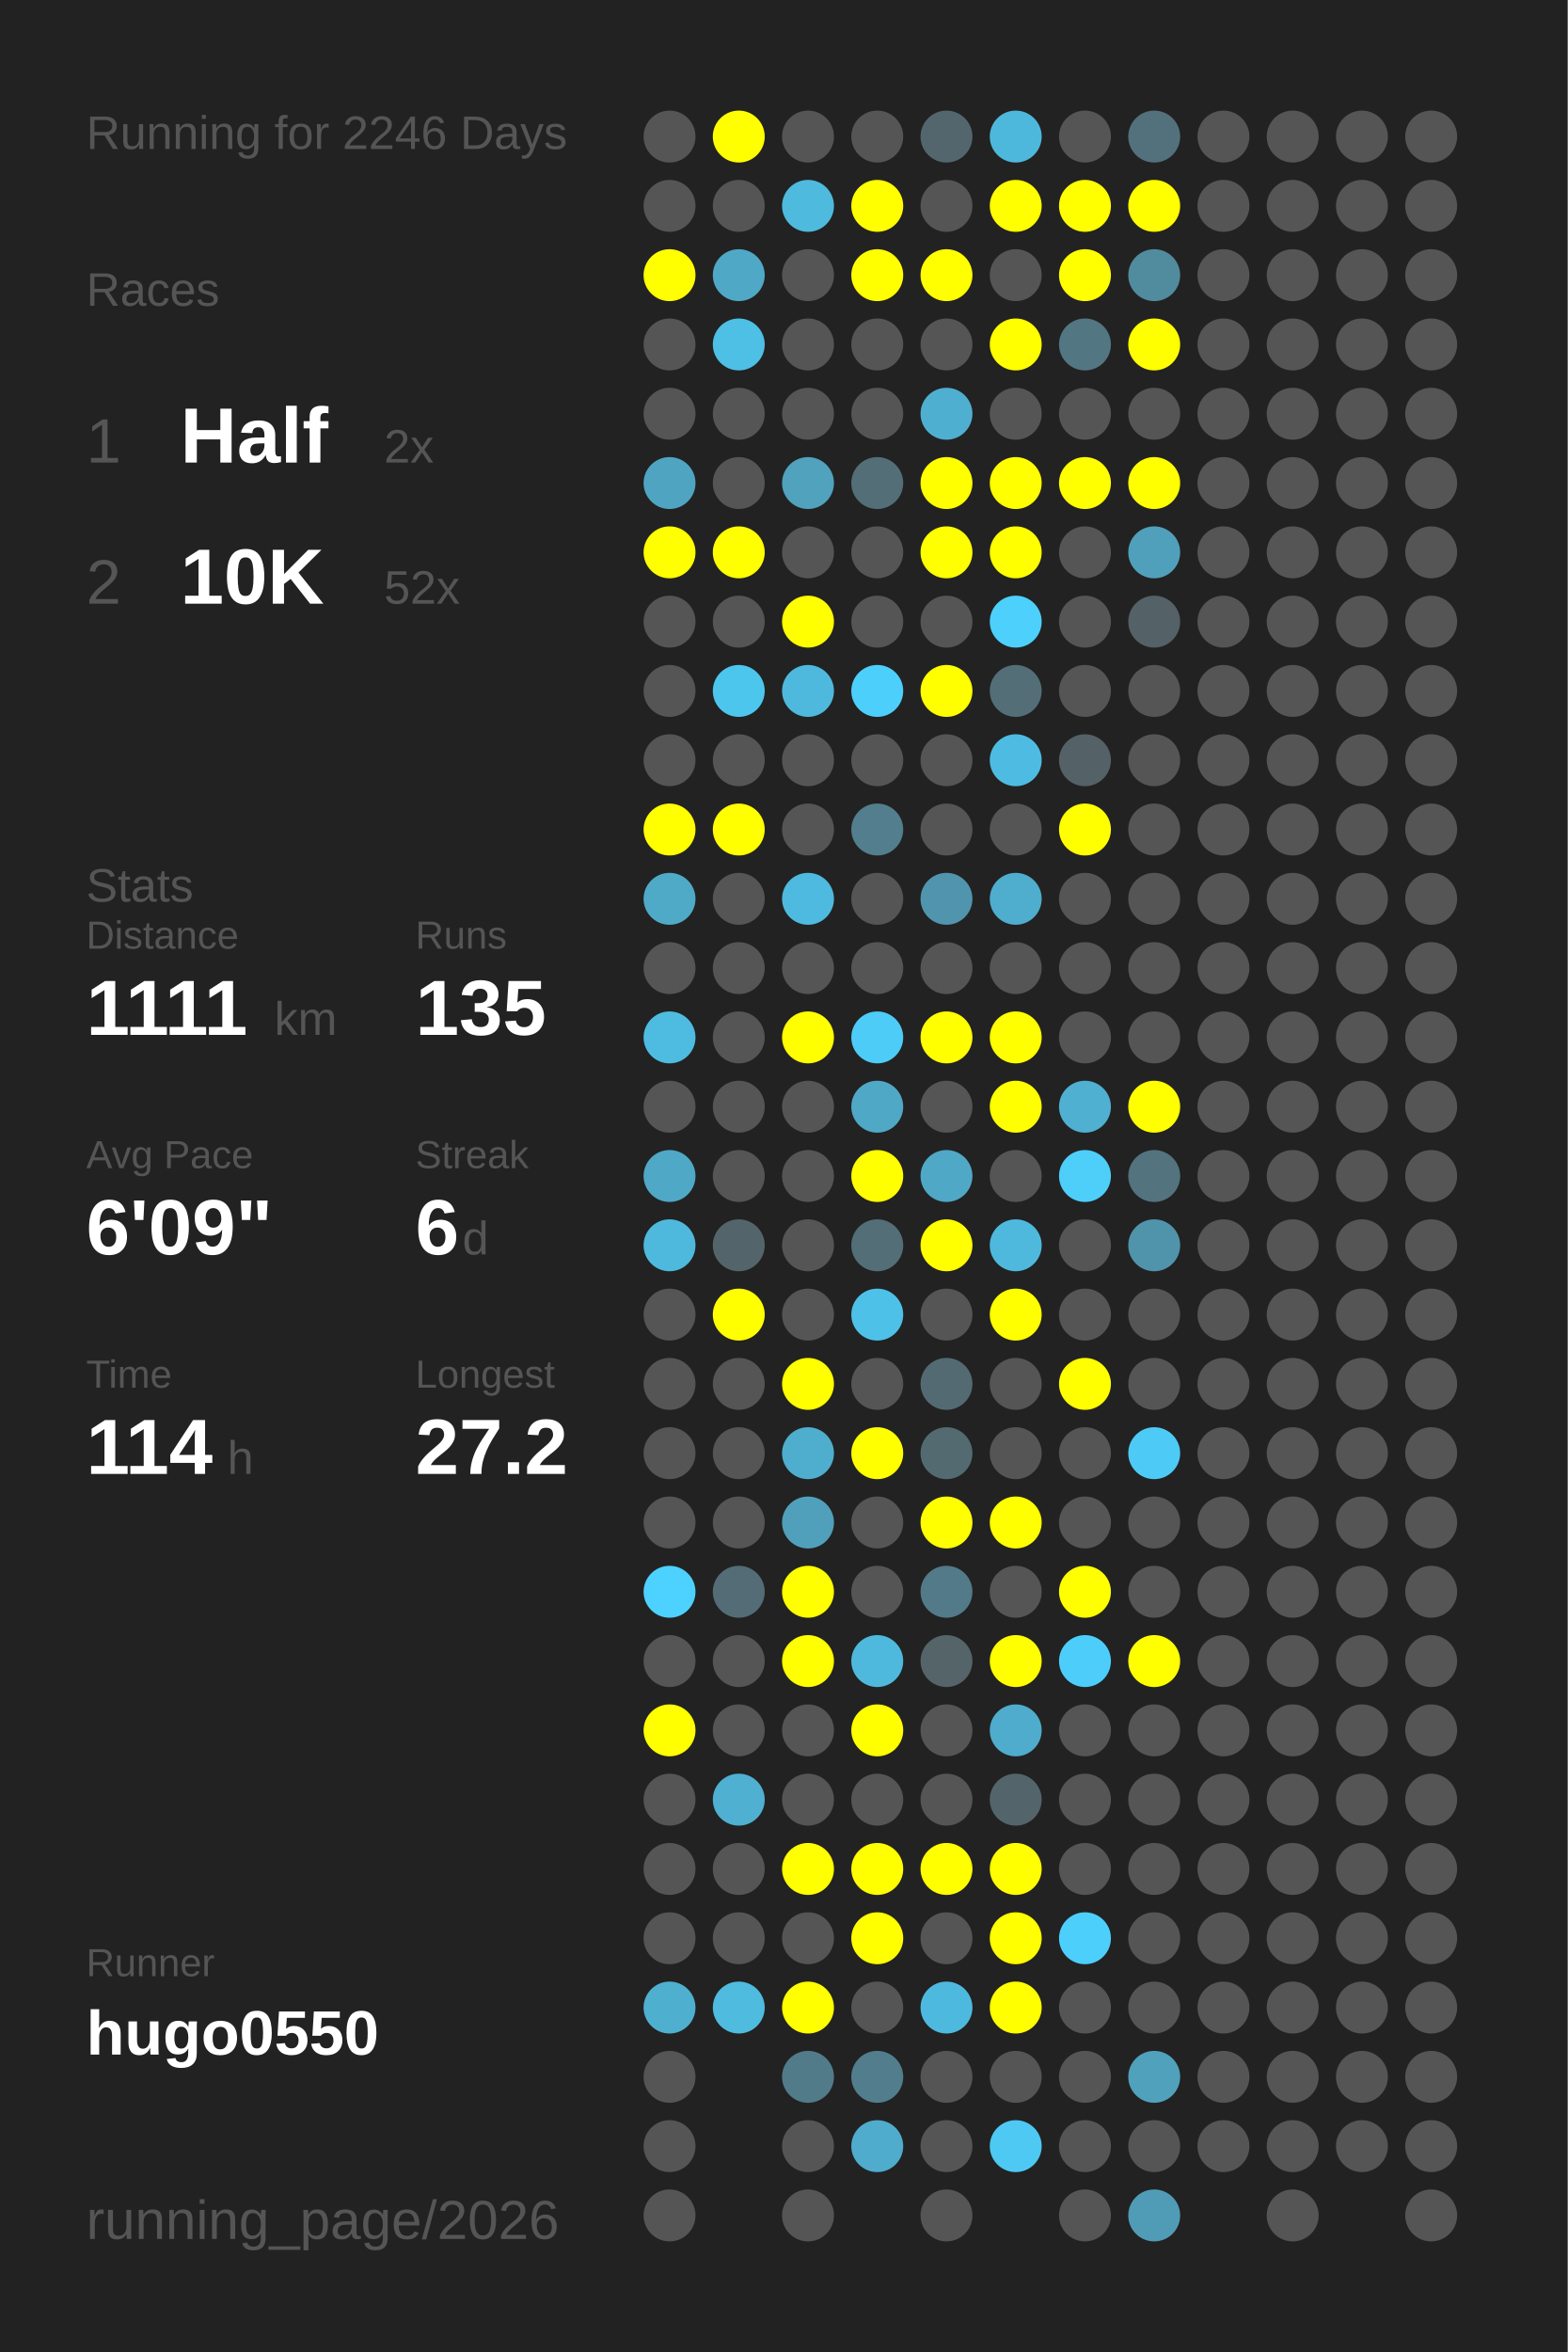
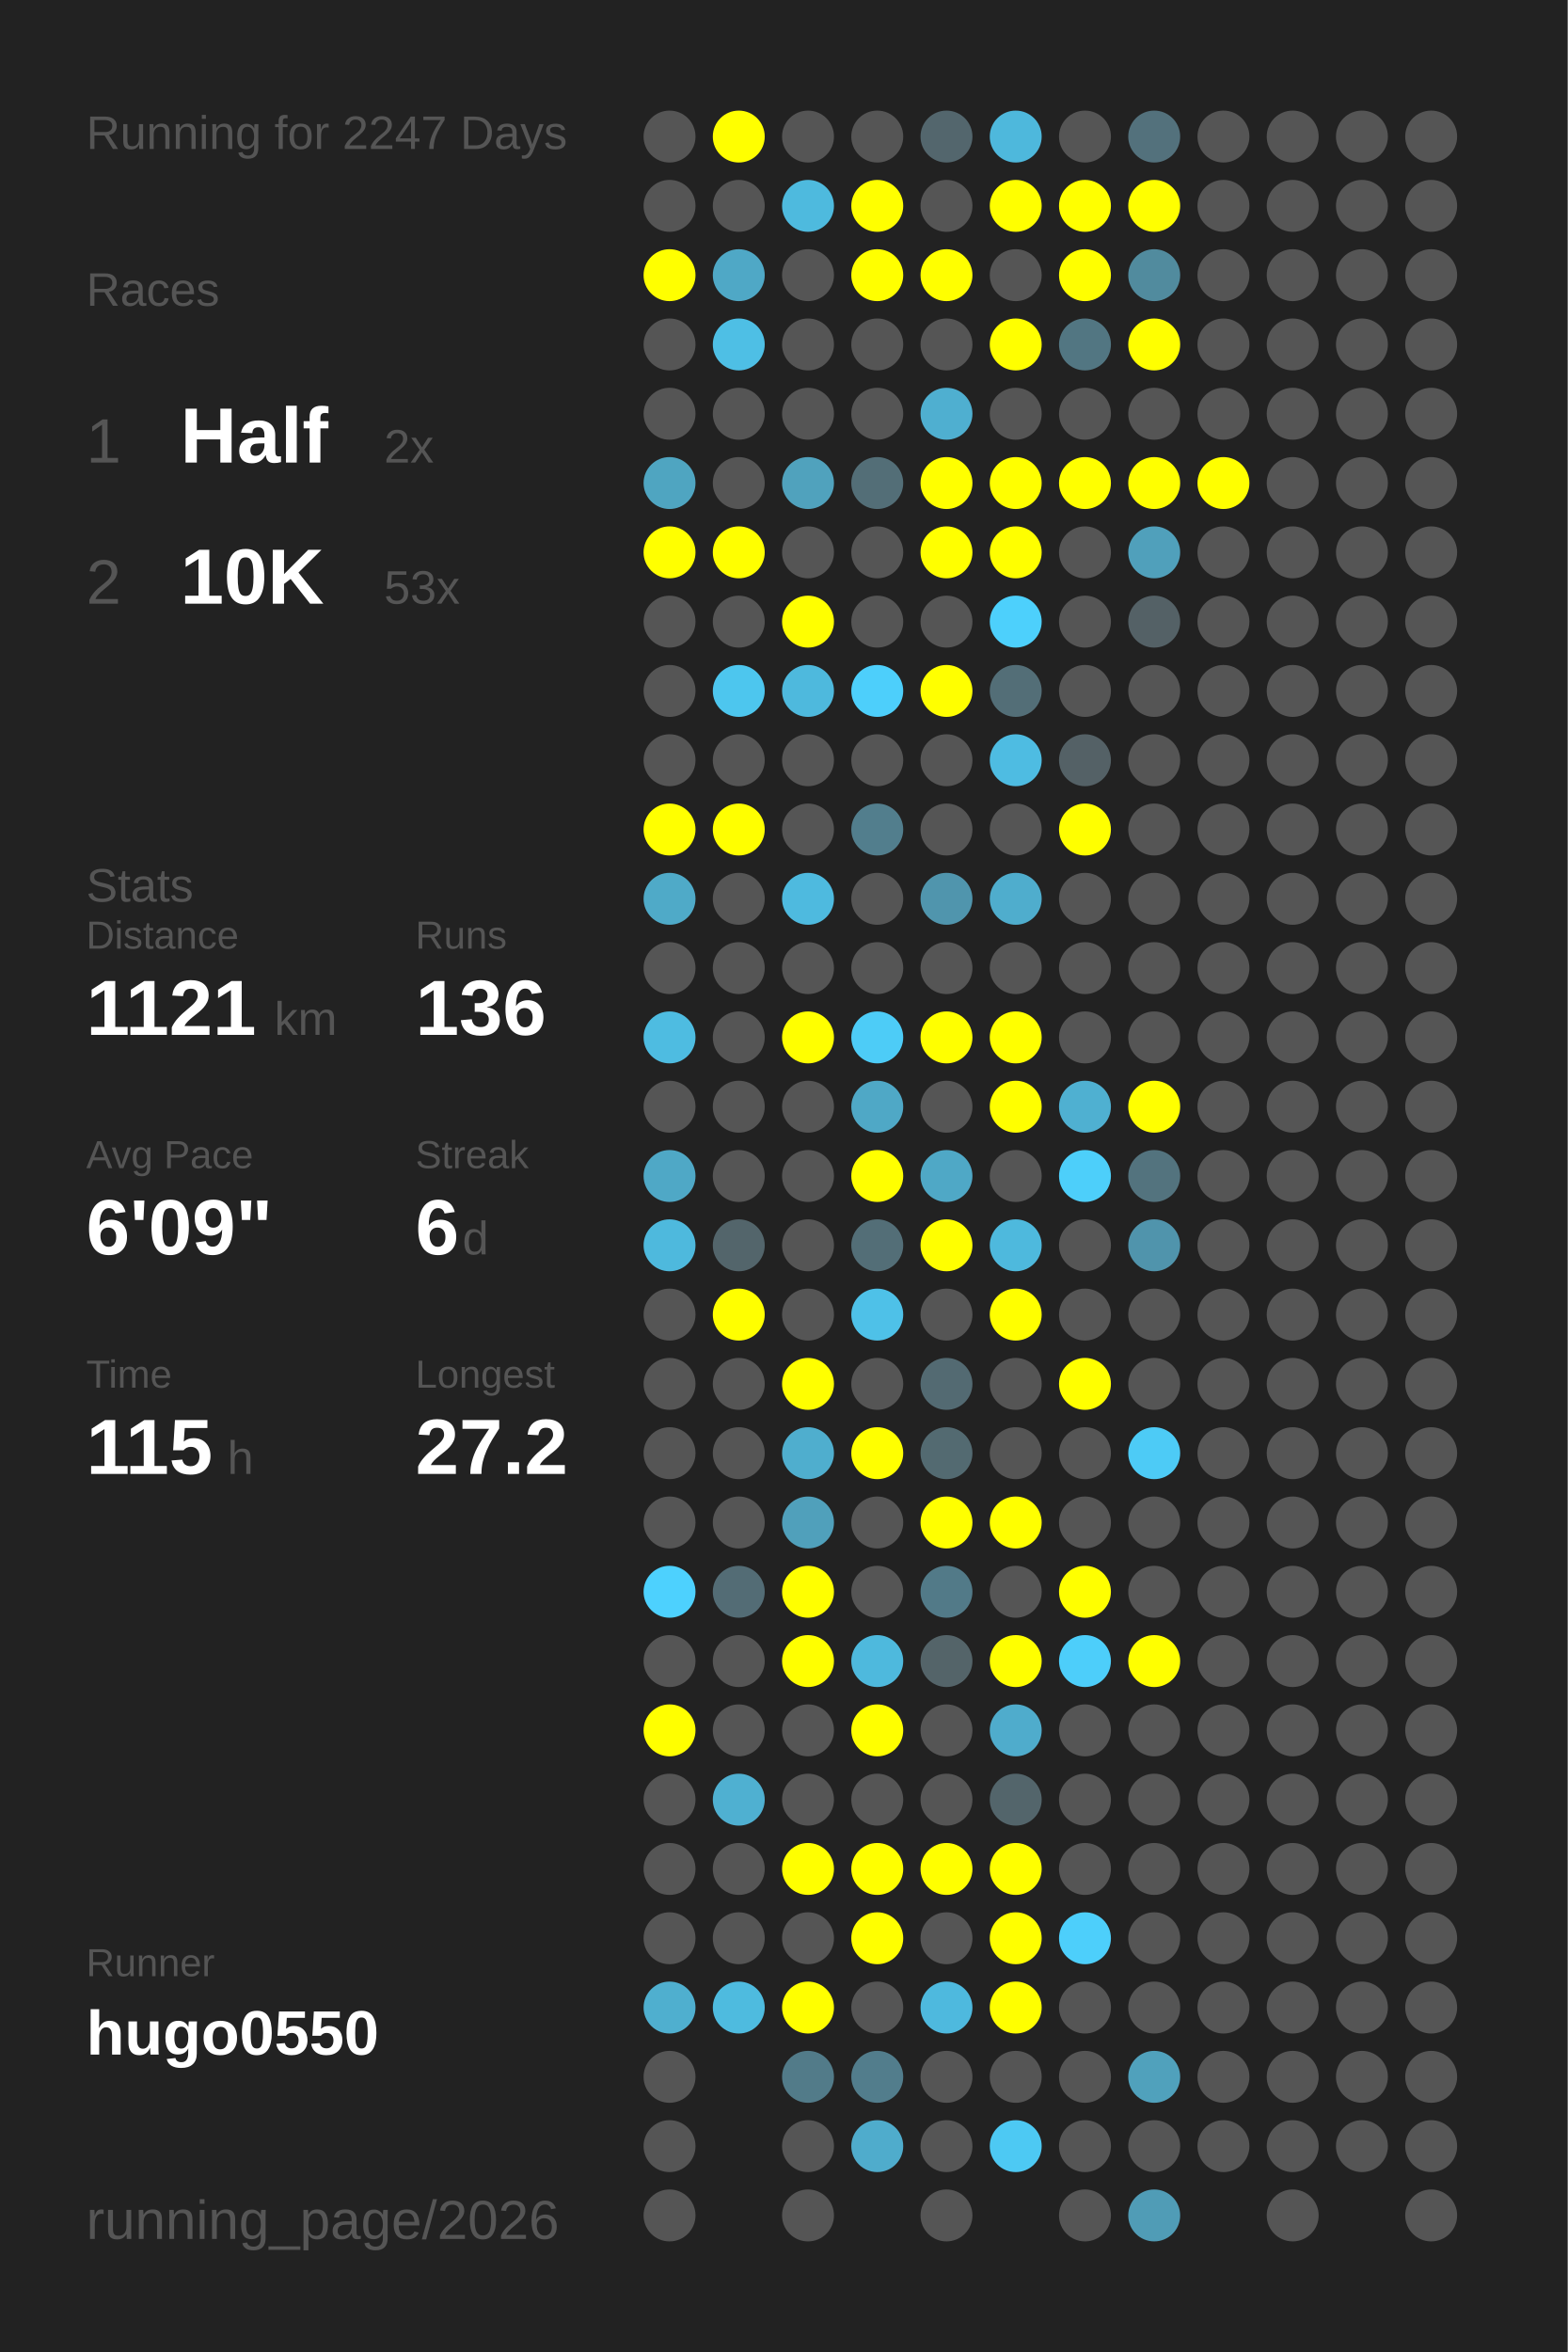
<svg xmlns="http://www.w3.org/2000/svg" baseProfile="full" height="300mm" version="1.1" viewBox="0,0,200,300" width="200mm">
  <defs />
  <rect fill="#222222" height="300" width="200" x="0" y="0" />
-   <text fill="#555555" style="font-size:6px; font-family:Arial;" x="11" y="19">Running for 2246 Days</text>
+   <text fill="#555555" style="font-size:6px; font-family:Arial;" x="11" y="19">Running for 2247 Days</text>
  <text fill="#555555" style="font-size:6px; font-family:Arial;" x="11" y="39">Races</text>
  <text fill="#555555" style="font-size:8px; font-family:Arial;" x="11" y="59">1</text>
  <text fill="#FFFFFF" style="font-size:10px; font-family:Arial; font-weight:bold;" x="23" y="59">Half</text>
  <text fill="#555555" style="font-size:6px; font-family:Arial;" x="49" y="59">2x</text>
  <text fill="#555555" style="font-size:8px; font-family:Arial;" x="11" y="77">2</text>
  <text fill="#FFFFFF" style="font-size:10px; font-family:Arial; font-weight:bold;" x="23" y="77">10K</text>
-   <text fill="#555555" style="font-size:6px; font-family:Arial;" x="49" y="77">52x</text>
+   <text fill="#555555" style="font-size:6px; font-family:Arial;" x="49" y="77">53x</text>
  <text fill="#555555" style="font-size:6px; font-family:Arial;" x="11" y="115">Stats</text>
  <text fill="#555555" style="font-size:5px; font-family:Arial;" x="11" y="121">Distance</text>
-   <text fill="#FFFFFF" style="font-size:10px; font-family:Arial; font-weight:bold;" x="11" y="132">1111</text>
+   <text fill="#FFFFFF" style="font-size:10px; font-family:Arial; font-weight:bold;" x="11" y="132">1121</text>
  <text fill="#555555" style="font-size:6px; font-family:Arial;" x="35" y="132">km</text>
  <text fill="#555555" style="font-size:5px; font-family:Arial;" x="53" y="121">Runs</text>
-   <text fill="#FFFFFF" style="font-size:10px; font-family:Arial; font-weight:bold;" x="53" y="132">135</text>
+   <text fill="#FFFFFF" style="font-size:10px; font-family:Arial; font-weight:bold;" x="53" y="132">136</text>
  <text fill="#555555" style="font-size:5px; font-family:Arial;" x="11" y="149">Avg Pace</text>
  <text fill="#FFFFFF" style="font-size:10px; font-family:Arial; font-weight:bold;" x="11" y="160">6'09"</text>
  <text fill="#555555" style="font-size:5px; font-family:Arial;" x="53" y="149">Streak</text>
  <text fill="#FFFFFF" style="font-size:10px; font-family:Arial; font-weight:bold;" x="53" y="160">6</text>
  <text fill="#555555" style="font-size:6px; font-family:Arial;" x="59" y="160">d</text>
  <text fill="#555555" style="font-size:5px; font-family:Arial;" x="11" y="177">Time</text>
-   <text fill="#FFFFFF" style="font-size:10px; font-family:Arial; font-weight:bold;" x="11" y="188">114</text>
+   <text fill="#FFFFFF" style="font-size:10px; font-family:Arial; font-weight:bold;" x="11" y="188">115</text>
  <text fill="#555555" style="font-size:6px; font-family:Arial;" x="29" y="188">h</text>
  <text fill="#555555" style="font-size:5px; font-family:Arial;" x="53" y="177">Longest</text>
  <text fill="#FFFFFF" style="font-size:10px; font-family:Arial; font-weight:bold;" x="53" y="188">27.2</text>
  <text fill="#555555" style="font-size:5px; font-family:Arial;" x="11" y="252.065">Runner</text>
  <text fill="#FFFFFF" style="font-size:8px; font-family:Arial; font-weight:bold;" x="11" y="262.065">hugo0550</text>
  <text fill="#555555" style="font-size:7px; font-family:Arial;" x="11" y="285.581">running_page/2026</text>
  <circle cx="85.417" cy="17.419" fill="#555555" r="3.312" />
  <circle cx="85.417" cy="26.258" fill="#555555" r="3.312" />
  <circle cx="85.417" cy="35.097" fill="#FFFF00" r="3.312" />
  <circle cx="85.417" cy="43.935" fill="#555555" r="3.312" />
  <circle cx="85.417" cy="52.774" fill="#555555" r="3.312" />
  <circle cx="85.417" cy="61.613" fill="#4fa5c1" r="3.312" />
  <circle cx="85.417" cy="70.452" fill="#FFFF00" r="3.312" />
  <circle cx="85.417" cy="79.29" fill="#555555" r="3.312" />
  <circle cx="85.417" cy="88.129" fill="#555555" r="3.312" />
  <circle cx="85.417" cy="96.968" fill="#555555" r="3.312" />
  <circle cx="85.417" cy="105.806" fill="#FFFF00" r="3.312" />
  <circle cx="85.417" cy="114.645" fill="#4faac8" r="3.312" />
  <circle cx="85.417" cy="123.484" fill="#555555" r="3.312" />
  <circle cx="85.417" cy="132.323" fill="#4ebce1" r="3.312" />
  <circle cx="85.417" cy="141.161" fill="#555555" r="3.312" />
  <circle cx="85.417" cy="150" fill="#4fa8c6" r="3.312" />
  <circle cx="85.417" cy="158.839" fill="#4eb9dd" r="3.312" />
  <circle cx="85.417" cy="167.677" fill="#555555" r="3.312" />
  <circle cx="85.417" cy="176.516" fill="#555555" r="3.312" />
  <circle cx="85.417" cy="185.355" fill="#555555" r="3.312" />
  <circle cx="85.417" cy="194.194" fill="#555555" r="3.312" />
  <circle cx="85.417" cy="203.032" fill="#4dd1fe" r="3.312" />
  <circle cx="85.417" cy="211.871" fill="#555555" r="3.312" />
  <circle cx="85.417" cy="220.71" fill="#FFFF00" r="3.312" />
  <circle cx="85.417" cy="229.548" fill="#555555" r="3.312" />
  <circle cx="85.417" cy="238.387" fill="#555555" r="3.312" />
  <circle cx="85.417" cy="247.226" fill="#555555" r="3.312" />
  <circle cx="85.417" cy="256.065" fill="#4fafcf" r="3.312" />
  <circle cx="85.417" cy="264.903" fill="#555555" r="3.312" />
  <circle cx="85.417" cy="273.742" fill="#555555" r="3.312" />
  <circle cx="85.417" cy="282.581" fill="#555555" r="3.312" />
  <circle cx="94.25" cy="17.419" fill="#FFFF00" r="3.312" />
  <circle cx="94.25" cy="26.258" fill="#555555" r="3.312" />
  <circle cx="94.25" cy="35.097" fill="#4fa8c6" r="3.312" />
  <circle cx="94.25" cy="43.935" fill="#4ebfe5" r="3.312" />
  <circle cx="94.25" cy="52.774" fill="#555555" r="3.312" />
  <circle cx="94.25" cy="61.613" fill="#555555" r="3.312" />
  <circle cx="94.25" cy="70.452" fill="#FFFF00" r="3.312" />
  <circle cx="94.25" cy="79.29" fill="#555555" r="3.312" />
  <circle cx="94.25" cy="88.129" fill="#4dc6ee" r="3.312" />
  <circle cx="94.25" cy="96.968" fill="#555555" r="3.312" />
  <circle cx="94.25" cy="105.806" fill="#FFFF00" r="3.312" />
  <circle cx="94.25" cy="114.645" fill="#555555" r="3.312" />
  <circle cx="94.25" cy="123.484" fill="#555555" r="3.312" />
  <circle cx="94.25" cy="132.323" fill="#555555" r="3.312" />
  <circle cx="94.25" cy="141.161" fill="#555555" r="3.312" />
  <circle cx="94.25" cy="150" fill="#555555" r="3.312" />
  <circle cx="94.25" cy="158.839" fill="#53656b" r="3.312" />
  <circle cx="94.25" cy="167.677" fill="#FFFF00" r="3.312" />
  <circle cx="94.25" cy="176.516" fill="#555555" r="3.312" />
  <circle cx="94.25" cy="185.355" fill="#555555" r="3.312" />
  <circle cx="94.25" cy="194.194" fill="#555555" r="3.312" />
  <circle cx="94.25" cy="203.032" fill="#536c75" r="3.312" />
  <circle cx="94.25" cy="211.871" fill="#555555" r="3.312" />
  <circle cx="94.25" cy="220.71" fill="#555555" r="3.312" />
  <circle cx="94.25" cy="229.548" fill="#4fb0d1" r="3.312" />
  <circle cx="94.25" cy="238.387" fill="#555555" r="3.312" />
  <circle cx="94.25" cy="247.226" fill="#555555" r="3.312" />
  <circle cx="94.25" cy="256.065" fill="#4ebbdf" r="3.312" />
  <circle cx="103.083" cy="17.419" fill="#555555" r="3.312" />
  <circle cx="103.083" cy="26.258" fill="#4ebade" r="3.312" />
  <circle cx="103.083" cy="35.097" fill="#555555" r="3.312" />
  <circle cx="103.083" cy="43.935" fill="#555555" r="3.312" />
  <circle cx="103.083" cy="52.774" fill="#555555" r="3.312" />
  <circle cx="103.083" cy="61.613" fill="#50a2bd" r="3.312" />
  <circle cx="103.083" cy="70.452" fill="#555555" r="3.312" />
  <circle cx="103.083" cy="79.29" fill="#FFFF00" r="3.312" />
  <circle cx="103.083" cy="88.129" fill="#4eb9dd" r="3.312" />
  <circle cx="103.083" cy="96.968" fill="#555555" r="3.312" />
  <circle cx="103.083" cy="105.806" fill="#555555" r="3.312" />
  <circle cx="103.083" cy="114.645" fill="#4ebadf" r="3.312" />
  <circle cx="103.083" cy="123.484" fill="#555555" r="3.312" />
  <circle cx="103.083" cy="132.323" fill="#FFFF00" r="3.312" />
  <circle cx="103.083" cy="141.161" fill="#555555" r="3.312" />
  <circle cx="103.083" cy="150" fill="#555555" r="3.312" />
  <circle cx="103.083" cy="158.839" fill="#555555" r="3.312" />
  <circle cx="103.083" cy="167.677" fill="#555555" r="3.312" />
  <circle cx="103.083" cy="176.516" fill="#FFFF00" r="3.312" />
  <circle cx="103.083" cy="185.355" fill="#4faece" r="3.312" />
  <circle cx="103.083" cy="194.194" fill="#50a0bb" r="3.312" />
  <circle cx="103.083" cy="203.032" fill="#FFFF00" r="3.312" />
  <circle cx="103.083" cy="211.871" fill="#FFFF00" r="3.312" />
  <circle cx="103.083" cy="220.71" fill="#555555" r="3.312" />
  <circle cx="103.083" cy="229.548" fill="#555555" r="3.312" />
  <circle cx="103.083" cy="238.387" fill="#FFFF00" r="3.312" />
  <circle cx="103.083" cy="247.226" fill="#555555" r="3.312" />
  <circle cx="103.083" cy="256.065" fill="#FFFF00" r="3.312" />
  <circle cx="103.083" cy="264.903" fill="#527b89" r="3.312" />
  <circle cx="103.083" cy="273.742" fill="#555555" r="3.312" />
  <circle cx="103.083" cy="282.581" fill="#555555" r="3.312" />
  <circle cx="111.917" cy="17.419" fill="#555555" r="3.312" />
  <circle cx="111.917" cy="26.258" fill="#FFFF00" r="3.312" />
  <circle cx="111.917" cy="35.097" fill="#FFFF00" r="3.312" />
  <circle cx="111.917" cy="43.935" fill="#555555" r="3.312" />
  <circle cx="111.917" cy="52.774" fill="#555555" r="3.312" />
  <circle cx="111.917" cy="61.613" fill="#536e77" r="3.312" />
  <circle cx="111.917" cy="70.452" fill="#555555" r="3.312" />
  <circle cx="111.917" cy="79.29" fill="#555555" r="3.312" />
  <circle cx="111.917" cy="88.129" fill="#4dcffb" r="3.312" />
  <circle cx="111.917" cy="96.968" fill="#555555" r="3.312" />
  <circle cx="111.917" cy="105.806" fill="#527e8d" r="3.312" />
  <circle cx="111.917" cy="114.645" fill="#555555" r="3.312" />
  <circle cx="111.917" cy="123.484" fill="#555555" r="3.312" />
  <circle cx="111.917" cy="132.323" fill="#4dccf7" r="3.312" />
  <circle cx="111.917" cy="141.161" fill="#4fa8c6" r="3.312" />
  <circle cx="111.917" cy="150" fill="#FFFF00" r="3.312" />
  <circle cx="111.917" cy="158.839" fill="#536e77" r="3.312" />
  <circle cx="111.917" cy="167.677" fill="#4ec1e8" r="3.312" />
  <circle cx="111.917" cy="176.516" fill="#555555" r="3.312" />
  <circle cx="111.917" cy="185.355" fill="#FFFF00" r="3.312" />
  <circle cx="111.917" cy="194.194" fill="#555555" r="3.312" />
  <circle cx="111.917" cy="203.032" fill="#555555" r="3.312" />
  <circle cx="111.917" cy="211.871" fill="#4eb9dd" r="3.312" />
  <circle cx="111.917" cy="220.71" fill="#FFFF00" r="3.312" />
  <circle cx="111.917" cy="229.548" fill="#555555" r="3.312" />
  <circle cx="111.917" cy="238.387" fill="#FFFF00" r="3.312" />
  <circle cx="111.917" cy="247.226" fill="#FFFF00" r="3.312" />
  <circle cx="111.917" cy="256.065" fill="#555555" r="3.312" />
  <circle cx="111.917" cy="264.903" fill="#527d8c" r="3.312" />
  <circle cx="111.917" cy="273.742" fill="#4faccc" r="3.312" />
  <circle cx="120.75" cy="17.419" fill="#53666d" r="3.312" />
  <circle cx="120.75" cy="26.258" fill="#555555" r="3.312" />
  <circle cx="120.75" cy="35.097" fill="#FFFF00" r="3.312" />
  <circle cx="120.75" cy="43.935" fill="#555555" r="3.312" />
  <circle cx="120.75" cy="52.774" fill="#4fafd0" r="3.312" />
  <circle cx="120.75" cy="61.613" fill="#FFFF00" r="3.312" />
  <circle cx="120.75" cy="70.452" fill="#FFFF00" r="3.312" />
  <circle cx="120.75" cy="79.29" fill="#555555" r="3.312" />
  <circle cx="120.75" cy="88.129" fill="#FFFF00" r="3.312" />
  <circle cx="120.75" cy="96.968" fill="#555555" r="3.312" />
  <circle cx="120.75" cy="105.806" fill="#555555" r="3.312" />
  <circle cx="120.75" cy="114.645" fill="#5095ad" r="3.312" />
  <circle cx="120.75" cy="123.484" fill="#555555" r="3.312" />
  <circle cx="120.75" cy="132.323" fill="#FFFF00" r="3.312" />
  <circle cx="120.75" cy="141.161" fill="#555555" r="3.312" />
  <circle cx="120.75" cy="150" fill="#4fa8c6" r="3.312" />
  <circle cx="120.75" cy="158.839" fill="#FFFF00" r="3.312" />
  <circle cx="120.75" cy="167.677" fill="#555555" r="3.312" />
  <circle cx="120.75" cy="176.516" fill="#536a72" r="3.312" />
  <circle cx="120.75" cy="185.355" fill="#536a71" r="3.312" />
  <circle cx="120.75" cy="194.194" fill="#FFFF00" r="3.312" />
  <circle cx="120.75" cy="203.032" fill="#527a88" r="3.312" />
  <circle cx="120.75" cy="211.871" fill="#546469" r="3.312" />
  <circle cx="120.75" cy="220.71" fill="#555555" r="3.312" />
  <circle cx="120.75" cy="229.548" fill="#555555" r="3.312" />
  <circle cx="120.75" cy="238.387" fill="#FFFF00" r="3.312" />
  <circle cx="120.75" cy="247.226" fill="#555555" r="3.312" />
  <circle cx="120.75" cy="256.065" fill="#4eb9de" r="3.312" />
  <circle cx="120.75" cy="264.903" fill="#555555" r="3.312" />
  <circle cx="120.75" cy="273.742" fill="#555555" r="3.312" />
  <circle cx="120.75" cy="282.581" fill="#555555" r="3.312" />
  <circle cx="129.583" cy="17.419" fill="#4eb8dc" r="3.312" />
  <circle cx="129.583" cy="26.258" fill="#FFFF00" r="3.312" />
  <circle cx="129.583" cy="35.097" fill="#555555" r="3.312" />
  <circle cx="129.583" cy="43.935" fill="#FFFF00" r="3.312" />
  <circle cx="129.583" cy="52.774" fill="#555555" r="3.312" />
  <circle cx="129.583" cy="61.613" fill="#FFFF00" r="3.312" />
  <circle cx="129.583" cy="70.452" fill="#FFFF00" r="3.312" />
  <circle cx="129.583" cy="79.29" fill="#4dd0fc" r="3.312" />
  <circle cx="129.583" cy="88.129" fill="#536e77" r="3.312" />
  <circle cx="129.583" cy="96.968" fill="#4ebce2" r="3.312" />
  <circle cx="129.583" cy="105.806" fill="#555555" r="3.312" />
  <circle cx="129.583" cy="114.645" fill="#4fadcd" r="3.312" />
  <circle cx="129.583" cy="123.484" fill="#555555" r="3.312" />
  <circle cx="129.583" cy="132.323" fill="#FFFF00" r="3.312" />
  <circle cx="129.583" cy="141.161" fill="#FFFF00" r="3.312" />
  <circle cx="129.583" cy="150" fill="#555555" r="3.312" />
  <circle cx="129.583" cy="158.839" fill="#4eb9dd" r="3.312" />
  <circle cx="129.583" cy="167.677" fill="#FFFF00" r="3.312" />
  <circle cx="129.583" cy="176.516" fill="#555555" r="3.312" />
  <circle cx="129.583" cy="185.355" fill="#555555" r="3.312" />
  <circle cx="129.583" cy="194.194" fill="#FFFF00" r="3.312" />
  <circle cx="129.583" cy="203.032" fill="#555555" r="3.312" />
  <circle cx="129.583" cy="211.871" fill="#FFFF00" r="3.312" />
  <circle cx="129.583" cy="220.71" fill="#4faccc" r="3.312" />
  <circle cx="129.583" cy="229.548" fill="#53656b" r="3.312" />
  <circle cx="129.583" cy="238.387" fill="#FFFF00" r="3.312" />
  <circle cx="129.583" cy="247.226" fill="#FFFF00" r="3.312" />
  <circle cx="129.583" cy="256.065" fill="#FFFF00" r="3.312" />
  <circle cx="129.583" cy="264.903" fill="#555555" r="3.312" />
  <circle cx="129.583" cy="273.742" fill="#4dc9f3" r="3.312" />
  <circle cx="138.417" cy="17.419" fill="#555555" r="3.312" />
  <circle cx="138.417" cy="26.258" fill="#FFFF00" r="3.312" />
  <circle cx="138.417" cy="35.097" fill="#FFFF00" r="3.312" />
  <circle cx="138.417" cy="43.935" fill="#527682" r="3.312" />
  <circle cx="138.417" cy="52.774" fill="#555555" r="3.312" />
  <circle cx="138.417" cy="61.613" fill="#FFFF00" r="3.312" />
  <circle cx="138.417" cy="70.452" fill="#555555" r="3.312" />
  <circle cx="138.417" cy="79.29" fill="#555555" r="3.312" />
  <circle cx="138.417" cy="88.129" fill="#555555" r="3.312" />
  <circle cx="138.417" cy="96.968" fill="#546166" r="3.312" />
  <circle cx="138.417" cy="105.806" fill="#FFFF00" r="3.312" />
  <circle cx="138.417" cy="114.645" fill="#555555" r="3.312" />
  <circle cx="138.417" cy="123.484" fill="#555555" r="3.312" />
  <circle cx="138.417" cy="132.323" fill="#555555" r="3.312" />
  <circle cx="138.417" cy="141.161" fill="#4fb0d1" r="3.312" />
  <circle cx="138.417" cy="150" fill="#4dcffa" r="3.312" />
  <circle cx="138.417" cy="158.839" fill="#555555" r="3.312" />
  <circle cx="138.417" cy="167.677" fill="#555555" r="3.312" />
  <circle cx="138.417" cy="176.516" fill="#FFFF00" r="3.312" />
  <circle cx="138.417" cy="185.355" fill="#555555" r="3.312" />
  <circle cx="138.417" cy="194.194" fill="#555555" r="3.312" />
  <circle cx="138.417" cy="203.032" fill="#FFFF00" r="3.312" />
  <circle cx="138.417" cy="211.871" fill="#4dcefa" r="3.312" />
  <circle cx="138.417" cy="220.71" fill="#555555" r="3.312" />
  <circle cx="138.417" cy="229.548" fill="#555555" r="3.312" />
  <circle cx="138.417" cy="238.387" fill="#555555" r="3.312" />
  <circle cx="138.417" cy="247.226" fill="#4dcffb" r="3.312" />
  <circle cx="138.417" cy="256.065" fill="#555555" r="3.312" />
  <circle cx="138.417" cy="264.903" fill="#555555" r="3.312" />
  <circle cx="138.417" cy="273.742" fill="#555555" r="3.312" />
  <circle cx="138.417" cy="282.581" fill="#555555" r="3.312" />
  <circle cx="147.25" cy="17.419" fill="#53717c" r="3.312" />
  <circle cx="147.25" cy="26.258" fill="#FFFF00" r="3.312" />
  <circle cx="147.25" cy="35.097" fill="#518b9e" r="3.312" />
  <circle cx="147.25" cy="43.935" fill="#FFFF00" r="3.312" />
  <circle cx="147.25" cy="52.774" fill="#555555" r="3.312" />
  <circle cx="147.25" cy="61.613" fill="#FFFF00" r="3.312" />
  <circle cx="147.25" cy="70.452" fill="#50a0bb" r="3.312" />
  <circle cx="147.25" cy="79.29" fill="#546166" r="3.312" />
  <circle cx="147.25" cy="88.129" fill="#555555" r="3.312" />
  <circle cx="147.25" cy="96.968" fill="#555555" r="3.312" />
  <circle cx="147.25" cy="105.806" fill="#555555" r="3.312" />
  <circle cx="147.25" cy="114.645" fill="#555555" r="3.312" />
  <circle cx="147.25" cy="123.484" fill="#555555" r="3.312" />
  <circle cx="147.25" cy="132.323" fill="#555555" r="3.312" />
  <circle cx="147.25" cy="141.161" fill="#FFFF00" r="3.312" />
  <circle cx="147.25" cy="150" fill="#53737e" r="3.312" />
  <circle cx="147.25" cy="158.839" fill="#5094ac" r="3.312" />
  <circle cx="147.25" cy="167.677" fill="#555555" r="3.312" />
  <circle cx="147.25" cy="176.516" fill="#555555" r="3.312" />
  <circle cx="147.25" cy="185.355" fill="#4dcbf6" r="3.312" />
  <circle cx="147.25" cy="194.194" fill="#555555" r="3.312" />
  <circle cx="147.25" cy="203.032" fill="#555555" r="3.312" />
  <circle cx="147.25" cy="211.871" fill="#FFFF00" r="3.312" />
  <circle cx="147.25" cy="220.71" fill="#555555" r="3.312" />
  <circle cx="147.25" cy="229.548" fill="#555555" r="3.312" />
  <circle cx="147.25" cy="238.387" fill="#555555" r="3.312" />
  <circle cx="147.25" cy="247.226" fill="#555555" r="3.312" />
  <circle cx="147.25" cy="256.065" fill="#555555" r="3.312" />
  <circle cx="147.25" cy="264.903" fill="#50a1bc" r="3.312" />
  <circle cx="147.25" cy="273.742" fill="#555555" r="3.312" />
  <circle cx="147.25" cy="282.581" fill="#509cb6" r="3.312" />
  <circle cx="156.083" cy="17.419" fill="#555555" r="3.312" />
  <circle cx="156.083" cy="26.258" fill="#555555" r="3.312" />
  <circle cx="156.083" cy="35.097" fill="#555555" r="3.312" />
  <circle cx="156.083" cy="43.935" fill="#555555" r="3.312" />
  <circle cx="156.083" cy="52.774" fill="#555555" r="3.312" />
-   <circle cx="156.083" cy="61.613" fill="#555555" r="3.312" />
+   <circle cx="156.083" cy="61.613" fill="#FFFF00" r="3.312" />
  <circle cx="156.083" cy="70.452" fill="#555555" r="3.312" />
  <circle cx="156.083" cy="79.29" fill="#555555" r="3.312" />
  <circle cx="156.083" cy="88.129" fill="#555555" r="3.312" />
  <circle cx="156.083" cy="96.968" fill="#555555" r="3.312" />
  <circle cx="156.083" cy="105.806" fill="#555555" r="3.312" />
  <circle cx="156.083" cy="114.645" fill="#555555" r="3.312" />
  <circle cx="156.083" cy="123.484" fill="#555555" r="3.312" />
  <circle cx="156.083" cy="132.323" fill="#555555" r="3.312" />
  <circle cx="156.083" cy="141.161" fill="#555555" r="3.312" />
  <circle cx="156.083" cy="150" fill="#555555" r="3.312" />
  <circle cx="156.083" cy="158.839" fill="#555555" r="3.312" />
  <circle cx="156.083" cy="167.677" fill="#555555" r="3.312" />
  <circle cx="156.083" cy="176.516" fill="#555555" r="3.312" />
  <circle cx="156.083" cy="185.355" fill="#555555" r="3.312" />
  <circle cx="156.083" cy="194.194" fill="#555555" r="3.312" />
  <circle cx="156.083" cy="203.032" fill="#555555" r="3.312" />
  <circle cx="156.083" cy="211.871" fill="#555555" r="3.312" />
  <circle cx="156.083" cy="220.71" fill="#555555" r="3.312" />
  <circle cx="156.083" cy="229.548" fill="#555555" r="3.312" />
  <circle cx="156.083" cy="238.387" fill="#555555" r="3.312" />
  <circle cx="156.083" cy="247.226" fill="#555555" r="3.312" />
  <circle cx="156.083" cy="256.065" fill="#555555" r="3.312" />
  <circle cx="156.083" cy="264.903" fill="#555555" r="3.312" />
  <circle cx="156.083" cy="273.742" fill="#555555" r="3.312" />
  <circle cx="164.917" cy="17.419" fill="#555555" r="3.312" />
  <circle cx="164.917" cy="26.258" fill="#555555" r="3.312" />
  <circle cx="164.917" cy="35.097" fill="#555555" r="3.312" />
  <circle cx="164.917" cy="43.935" fill="#555555" r="3.312" />
  <circle cx="164.917" cy="52.774" fill="#555555" r="3.312" />
  <circle cx="164.917" cy="61.613" fill="#555555" r="3.312" />
  <circle cx="164.917" cy="70.452" fill="#555555" r="3.312" />
  <circle cx="164.917" cy="79.29" fill="#555555" r="3.312" />
  <circle cx="164.917" cy="88.129" fill="#555555" r="3.312" />
  <circle cx="164.917" cy="96.968" fill="#555555" r="3.312" />
  <circle cx="164.917" cy="105.806" fill="#555555" r="3.312" />
  <circle cx="164.917" cy="114.645" fill="#555555" r="3.312" />
  <circle cx="164.917" cy="123.484" fill="#555555" r="3.312" />
  <circle cx="164.917" cy="132.323" fill="#555555" r="3.312" />
  <circle cx="164.917" cy="141.161" fill="#555555" r="3.312" />
  <circle cx="164.917" cy="150" fill="#555555" r="3.312" />
  <circle cx="164.917" cy="158.839" fill="#555555" r="3.312" />
  <circle cx="164.917" cy="167.677" fill="#555555" r="3.312" />
  <circle cx="164.917" cy="176.516" fill="#555555" r="3.312" />
  <circle cx="164.917" cy="185.355" fill="#555555" r="3.312" />
  <circle cx="164.917" cy="194.194" fill="#555555" r="3.312" />
  <circle cx="164.917" cy="203.032" fill="#555555" r="3.312" />
  <circle cx="164.917" cy="211.871" fill="#555555" r="3.312" />
  <circle cx="164.917" cy="220.71" fill="#555555" r="3.312" />
  <circle cx="164.917" cy="229.548" fill="#555555" r="3.312" />
  <circle cx="164.917" cy="238.387" fill="#555555" r="3.312" />
  <circle cx="164.917" cy="247.226" fill="#555555" r="3.312" />
  <circle cx="164.917" cy="256.065" fill="#555555" r="3.312" />
  <circle cx="164.917" cy="264.903" fill="#555555" r="3.312" />
  <circle cx="164.917" cy="273.742" fill="#555555" r="3.312" />
  <circle cx="164.917" cy="282.581" fill="#555555" r="3.312" />
  <circle cx="173.75" cy="17.419" fill="#555555" r="3.312" />
  <circle cx="173.75" cy="26.258" fill="#555555" r="3.312" />
  <circle cx="173.75" cy="35.097" fill="#555555" r="3.312" />
  <circle cx="173.75" cy="43.935" fill="#555555" r="3.312" />
  <circle cx="173.75" cy="52.774" fill="#555555" r="3.312" />
  <circle cx="173.75" cy="61.613" fill="#555555" r="3.312" />
  <circle cx="173.75" cy="70.452" fill="#555555" r="3.312" />
  <circle cx="173.75" cy="79.29" fill="#555555" r="3.312" />
  <circle cx="173.75" cy="88.129" fill="#555555" r="3.312" />
  <circle cx="173.75" cy="96.968" fill="#555555" r="3.312" />
  <circle cx="173.75" cy="105.806" fill="#555555" r="3.312" />
  <circle cx="173.75" cy="114.645" fill="#555555" r="3.312" />
  <circle cx="173.75" cy="123.484" fill="#555555" r="3.312" />
  <circle cx="173.75" cy="132.323" fill="#555555" r="3.312" />
  <circle cx="173.75" cy="141.161" fill="#555555" r="3.312" />
  <circle cx="173.75" cy="150" fill="#555555" r="3.312" />
  <circle cx="173.75" cy="158.839" fill="#555555" r="3.312" />
  <circle cx="173.75" cy="167.677" fill="#555555" r="3.312" />
  <circle cx="173.75" cy="176.516" fill="#555555" r="3.312" />
  <circle cx="173.75" cy="185.355" fill="#555555" r="3.312" />
  <circle cx="173.75" cy="194.194" fill="#555555" r="3.312" />
  <circle cx="173.75" cy="203.032" fill="#555555" r="3.312" />
  <circle cx="173.75" cy="211.871" fill="#555555" r="3.312" />
  <circle cx="173.75" cy="220.71" fill="#555555" r="3.312" />
  <circle cx="173.75" cy="229.548" fill="#555555" r="3.312" />
  <circle cx="173.75" cy="238.387" fill="#555555" r="3.312" />
  <circle cx="173.75" cy="247.226" fill="#555555" r="3.312" />
  <circle cx="173.75" cy="256.065" fill="#555555" r="3.312" />
  <circle cx="173.75" cy="264.903" fill="#555555" r="3.312" />
  <circle cx="173.75" cy="273.742" fill="#555555" r="3.312" />
  <circle cx="182.583" cy="17.419" fill="#555555" r="3.312" />
  <circle cx="182.583" cy="26.258" fill="#555555" r="3.312" />
  <circle cx="182.583" cy="35.097" fill="#555555" r="3.312" />
  <circle cx="182.583" cy="43.935" fill="#555555" r="3.312" />
  <circle cx="182.583" cy="52.774" fill="#555555" r="3.312" />
  <circle cx="182.583" cy="61.613" fill="#555555" r="3.312" />
  <circle cx="182.583" cy="70.452" fill="#555555" r="3.312" />
  <circle cx="182.583" cy="79.29" fill="#555555" r="3.312" />
  <circle cx="182.583" cy="88.129" fill="#555555" r="3.312" />
  <circle cx="182.583" cy="96.968" fill="#555555" r="3.312" />
  <circle cx="182.583" cy="105.806" fill="#555555" r="3.312" />
  <circle cx="182.583" cy="114.645" fill="#555555" r="3.312" />
  <circle cx="182.583" cy="123.484" fill="#555555" r="3.312" />
  <circle cx="182.583" cy="132.323" fill="#555555" r="3.312" />
  <circle cx="182.583" cy="141.161" fill="#555555" r="3.312" />
  <circle cx="182.583" cy="150" fill="#555555" r="3.312" />
  <circle cx="182.583" cy="158.839" fill="#555555" r="3.312" />
  <circle cx="182.583" cy="167.677" fill="#555555" r="3.312" />
  <circle cx="182.583" cy="176.516" fill="#555555" r="3.312" />
  <circle cx="182.583" cy="185.355" fill="#555555" r="3.312" />
  <circle cx="182.583" cy="194.194" fill="#555555" r="3.312" />
  <circle cx="182.583" cy="203.032" fill="#555555" r="3.312" />
  <circle cx="182.583" cy="211.871" fill="#555555" r="3.312" />
  <circle cx="182.583" cy="220.71" fill="#555555" r="3.312" />
  <circle cx="182.583" cy="229.548" fill="#555555" r="3.312" />
  <circle cx="182.583" cy="238.387" fill="#555555" r="3.312" />
  <circle cx="182.583" cy="247.226" fill="#555555" r="3.312" />
  <circle cx="182.583" cy="256.065" fill="#555555" r="3.312" />
  <circle cx="182.583" cy="264.903" fill="#555555" r="3.312" />
  <circle cx="182.583" cy="273.742" fill="#555555" r="3.312" />
  <circle cx="182.583" cy="282.581" fill="#555555" r="3.312" />
</svg>
